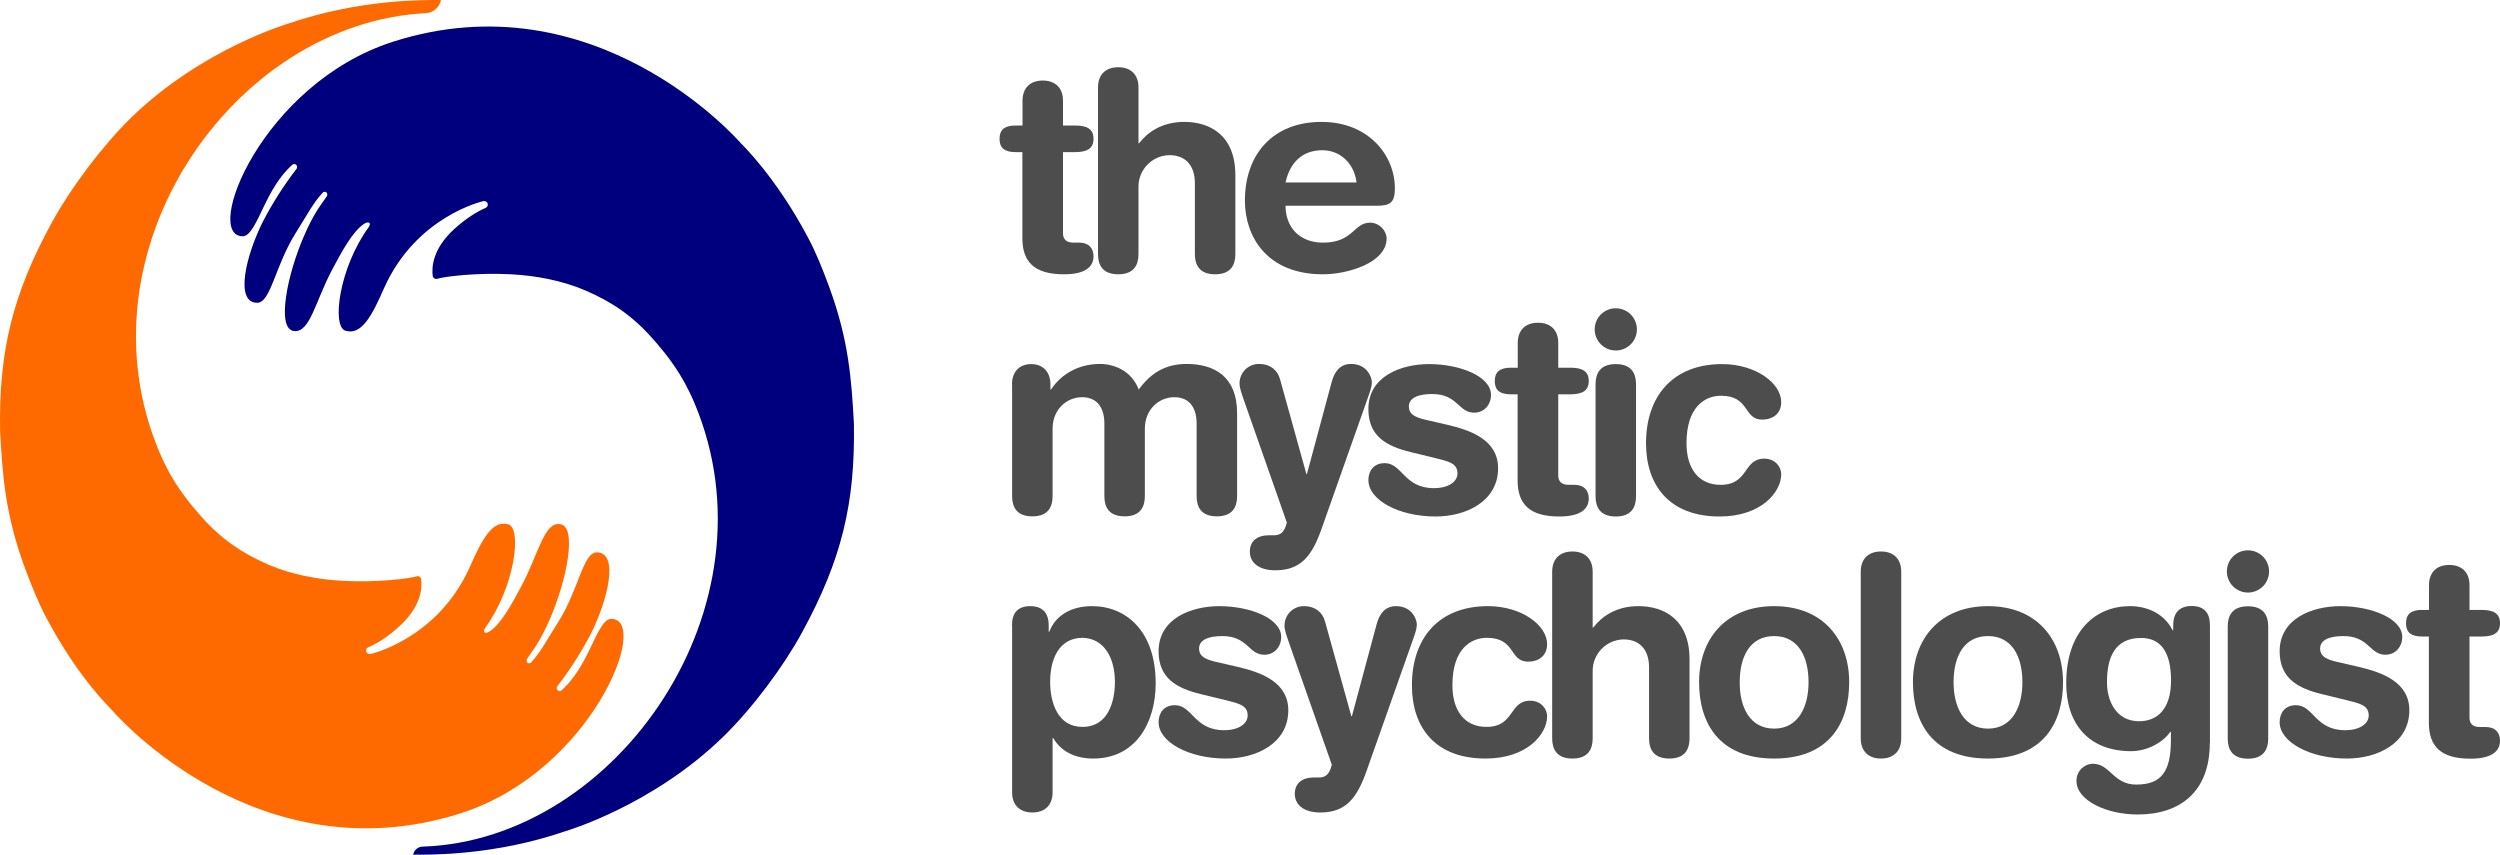
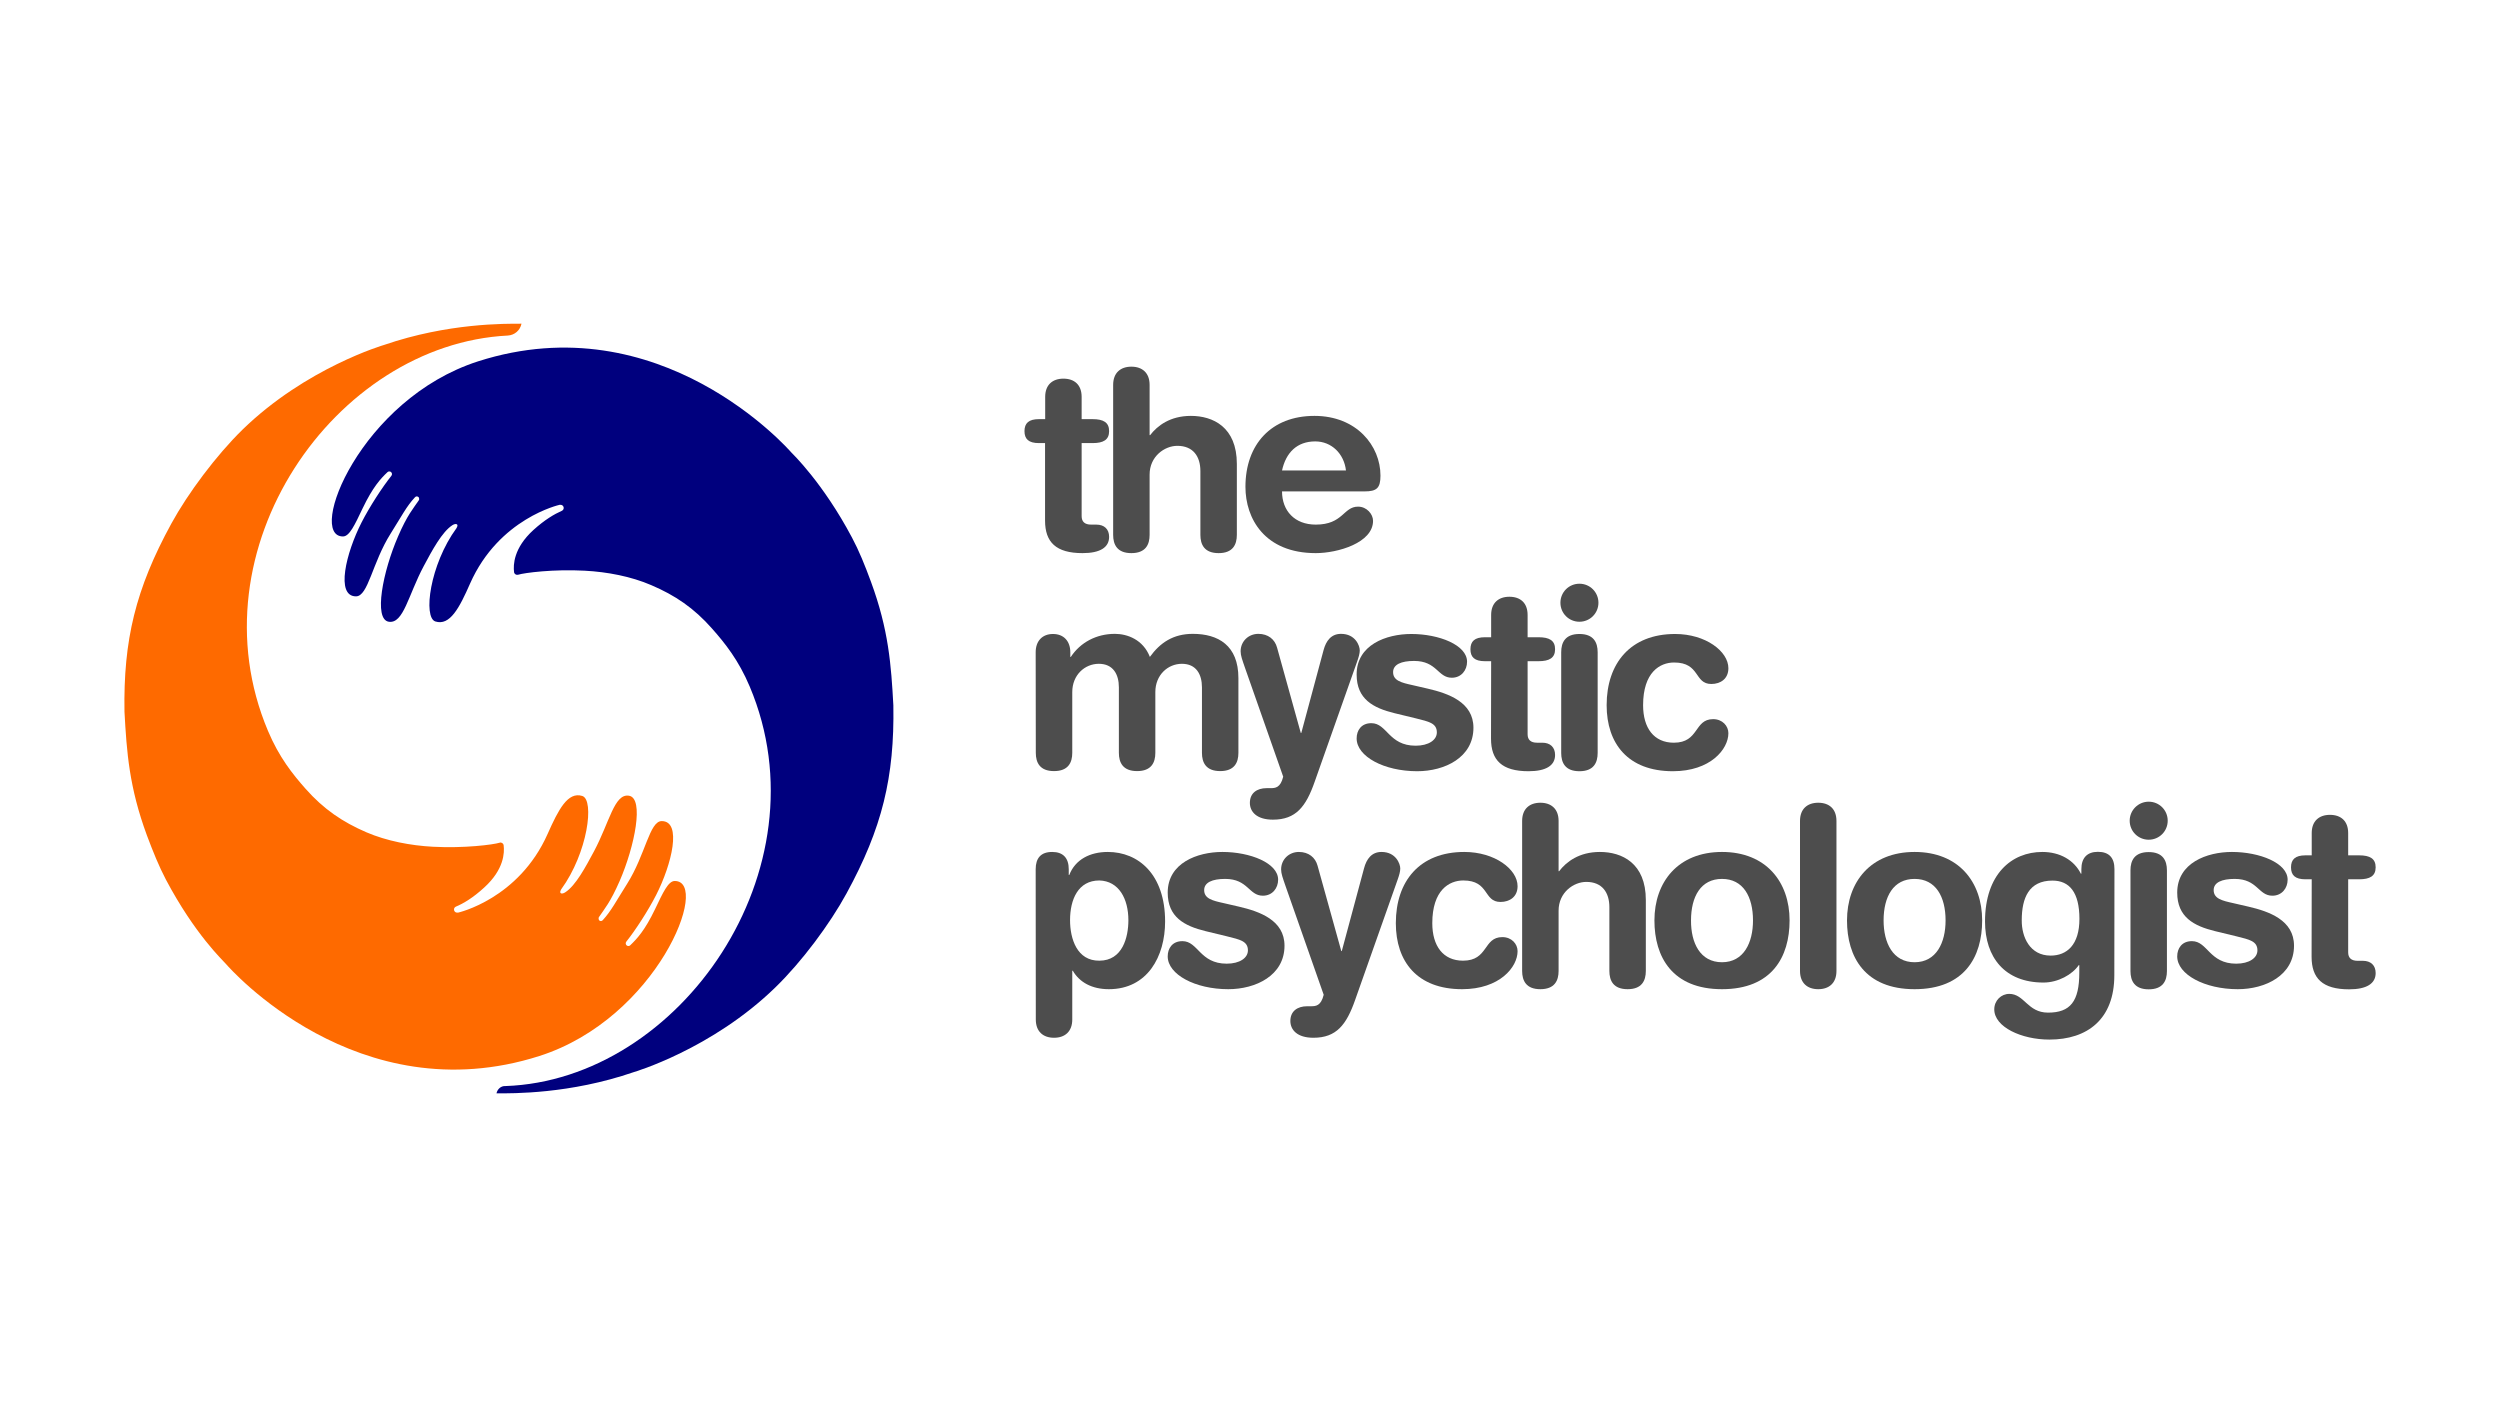
- <svg xmlns="http://www.w3.org/2000/svg" viewBox="0 0 1728.96 591.11">
-   <g transform="translate(-123.94 -212.6)">
-     <path d="m409.7 803.7c12.4 0 56.3.6 105.4-16.3 0 0 59.9-17.5 108.8-65.1 20.2-19.6 41.8-48.6 54.6-72.1 27.5-50.3 36.9-89.5 36-144.5-1.7-31-3.6-58-17.2-94.9-4.7-12.8-9.2-23.9-14.6-34-22.3-42.1-46.2-64.9-46.2-64.9-2.5-2.9-101-115.2-240.9-70.4-90.5 29.1-131.6 134.5-103.8 134.5 5 0 9-8.8 15.1-21.6 7.9-16.5 14-23 19.1-27.8a2.11 2.11 0 0 1 2.4-.3 2.08 2.08 0 0 1 .6 3.1 242.6 242.6 0 0 0 -22.9 35.8c-12 23.5-20.1 56.8-4.3 56.8 9.4 0 12.4-25.7 26.6-48.2 8.6-13.7 12.2-20.9 18.6-27.8a2 2 0 0 1 2-.7l.9.5a2.41 2.41 0 0 1 .1 2.5c-4.1 6.1-8.8 11.2-15.9 27.7-11.6 26.7-19 63.7-7.1 65.5 11.3 1.7 14.9-20.4 26.8-42.7 6.4-12 14.1-26.4 22.1-31.5 2.6-1.6 4.8-.9 3.4 1.7l-.3.6c-20.5 28-25.8 68.7-16.2 71.7 11.1 3.5 18.4-10.4 26.6-29.1 22.2-50.2 68.8-60.5 68.8-60.5h.6a2.41 2.41 0 0 1 1.1 4.6c-5.7 2.5-13.2 6.9-21.8 14.7-15.3 13.9-15.6 26.9-14.9 32.4a2.44 2.44 0 0 0 3.1 2c4.8-1.5 27.2-4.4 51.2-3.1 17.2.9 35.6 4.4 51.1 11.1 18.3 7.8 32.8 17.6 46.7 33.4 10 11.3 20.4 24.3 28.9 44.5 59.2 140.3-53.6 302.2-187.7 306.8a6.76 6.76 0 0 0 -6.8 5.6z" fill="#00007e" />
-     <path d="m428.9 212.6a11.29 11.29 0 0 1 -10.5 9.1c-132.8 6.7-243 164.3-184.2 303.6 8.5 20.2 18.9 33.2 28.9 44.5 13.9 15.7 28.4 25.5 46.7 33.4 15.6 6.7 34 10.2 51.1 11.1 24 1.3 46.4-1.6 51.2-3.1a2.38 2.38 0 0 1 3.1 2c.7 5.5.4 18.5-14.9 32.4-8.6 7.9-16 12.3-21.8 14.7a2.41 2.41 0 0 0 1.1 4.6h.6s46.6-10.4 68.8-60.5c8.3-18.7 15.5-32.6 26.6-29.1 9.5 3 4.2 43.7-16.2 71.7l-.3.6c-1.4 2.7.8 3.4 3.4 1.7 8.1-5.2 15.7-19.6 22.1-31.5 11.9-22.3 15.6-44.5 26.8-42.7 11.9 1.8 4.5 38.8-7.1 65.5-7.2 16.5-11.8 21.6-15.9 27.7a2.69 2.69 0 0 0 .1 2.5l.9.5a2 2 0 0 0 2-.7c6.4-7 10-14.2 18.6-27.8 14.2-22.5 17.2-48.2 26.6-48.2 15.8 0 7.7 33.3-4.3 56.8a242.6 242.6 0 0 1 -22.9 35.8 2.08 2.08 0 0 0 .6 3.1 2.11 2.11 0 0 0 2.4-.3c5.1-4.9 11.2-11.3 19.1-27.8 6.1-12.8 10.1-21.6 15.1-21.6 27.8 0-13.4 105.4-103.9 134.4-139.7 44.6-238.2-67.7-240.7-70.6s-23.9-22.8-46.2-64.9c-5.3-10.1-9.8-21.2-14.6-34-13.6-36.9-15.5-63.8-17.2-94.9-.9-55 8.5-94.2 36-144.5 12.8-23.4 34.5-52.4 54.6-72.1 48.9-47.6 108.8-65.1 108.8-65.1 49.2-16.9 93.1-16.3 105.5-16.3z" fill="#fe6a00" />
-     <g fill="#4d4d4d">
-       <path d="m831.1 317.8h-4.8c-7.9 0-11.1-3.1-11.1-9.2s3.3-9.2 11.1-9.2h4.8v-17.1c0-9.2 5.6-14 14-14s14 4.8 14 14v17.1h8.4c8.3 0 12.7 2.5 12.7 9.2s-4.4 9.2-12.7 9.2h-8.4v56.1c0 4.2 2.3 6.5 7.3 6.5h4c6.1 0 9.8 3.5 9.8 9.4 0 8.1-6.9 12.5-20.4 12.5-20.4 0-28.8-8.4-28.8-25v-59.5z" />
-       <path d="m883.3 273.1c0-9.2 5.6-14 14-14s14 4.8 14 14v38.6h.4c5.6-7.3 15.4-14.8 31.3-14.8 16.9 0 35.3 8.5 35.3 36.9v54.5c0 7.5-3.1 14-14 14s-14-6.5-14-14v-49c0-11.3-5.6-19.4-17.7-19.4a21.78 21.78 0 0 0 -21.3 22.1v46.3c0 7.5-3.1 14-14 14s-14-6.5-14-14z" />
-       <path d="m1013 354.9c0 14.8 9.6 25.5 25.9 25.5 21.1 0 21.1-13.8 32.5-13.8 6.7 0 11.5 5.8 11.5 10.9 0 16.9-27.1 24.8-44 24.8-39.2 0-54-26.5-54-50.9 0-32.6 19.8-54.5 53-54.5 32.3 0 50.7 22.9 50.7 45.9 0 9.6-2.9 12.1-12.3 12.1zm49.1-16.1c-1.5-12.9-11.1-22.3-23.6-22.3-14 0-22.5 8.6-25.5 22.3z" />
-       <path d="m823.8 478.4c0-8.5 5-14 13.3-14s13.3 5.6 13.3 14v3.6h.4c7.3-11.1 19.6-17.7 33.8-17.7 9.6 0 21.7 4.4 26.9 17.7 7.9-10.9 17.9-17.7 33-17.7 19.4 0 35 8.8 35 34v57.4c0 7.5-3.1 14-14 14s-14-6.5-14-14v-50.3c0-10-4.4-18.1-15.4-18.1-10.8 0-20.4 8.6-20.4 21.7v46.7c0 7.5-3.1 14-14 14s-14-6.5-14-14v-50.3c0-10-4.4-18.1-15.4-18.1-10.8 0-20.4 8.6-20.4 21.7v46.7c0 7.5-3.1 14-14 14s-14-6.5-14-14v-77.3z" />
-       <path d="m1027.4 540.4h.4l17.1-63.6c1.9-7.1 5.8-12.5 13.4-12.5 11.1 0 14.4 9.2 14.4 12.7 0 2.3-.8 5.2-2.1 8.8l-32.5 92c-6.7 19.2-14.4 29.2-32.1 29.2-12.5 0-17.7-6.1-17.7-12.9 0-7.5 5.4-11.3 12.9-11.3h2.9c3.7 0 7.7-.2 9.8-8.8l-29.2-83.2c-2.3-6.7-3.5-9.8-3.5-13.1a13.32 13.32 0 0 1 13.6-13.4c7.5 0 12.7 4.2 14.4 10.6z" />
-       <path d="m1112.3 464.4c21.3 0 42.8 8.5 42.8 21.3 0 6.5-4.4 12.3-11.7 12.3-10.9 0-11.3-12.9-29-12.9-9.8 0-16.1 2.7-16.1 8.6 0 6.5 6.3 8.1 15 10l11.7 2.7c15.9 3.7 35 10.4 35 30 0 22.9-22.1 33.4-43.2 33.4-25.4 0-46.5-11.3-46.5-25.2 0-6.1 3.5-11.7 11.3-11.7 12.1 0 13.3 17.3 34 17.3 10 0 16.3-4.4 16.3-10.2 0-7.1-6.1-8.3-16.1-10.8l-16.5-4c-16.3-4-29-10.8-29-29.6-.1-22.8 22.6-31.2 42-31.2z" />
-       <path d="m1173.6 485.3h-4.8c-7.9 0-11.1-3.1-11.1-9.2s3.3-9.2 11.1-9.2h4.8v-17.1c0-9.2 5.6-14 14-14s14 4.8 14 14v17.1h8.4c8.3 0 12.7 2.5 12.7 9.2s-4.4 9.2-12.7 9.2h-8.4v56.1c0 4.2 2.3 6.5 7.3 6.5h4c6.1 0 9.8 3.5 9.8 9.4 0 8.1-6.9 12.5-20.4 12.5-20.4 0-28.8-8.4-28.8-25v-59.5z" />
-       <path d="m1241.4 425.8a14.6 14.6 0 1 1 -14.6 14.6 14.55 14.55 0 0 1 14.6-14.6zm-14 52.6c0-7.5 3.1-14 14-14s14 6.5 14 14v77.4c0 7.5-3.1 14-14 14s-14-6.5-14-14z" />
-       <path d="m1314.9 464.4c23.4 0 40.9 13.3 40.9 26.3 0 8.1-6 12.1-13.1 12.1-13.3 0-8.4-16.5-28.6-16.5-10.9 0-23.8 7.5-23.8 32.8 0 17.5 8.3 28.8 23.6 28.8 19.6 0 15.4-18.1 30.2-18.1 7.1 0 11.7 5.2 11.7 10.8 0 12.3-13.8 29.2-42.6 29.2-34.6 0-50.9-21.3-50.9-50.7 0-32.2 18.3-54.7 52.6-54.7z" />
-       <path d="m823.8 645.1c0-8.6 4-13.3 12.7-13.3 8.3 0 12.7 4.6 12.7 13.3v4.4h.4c4.6-11.9 15.9-17.7 29.6-17.7 23.4 0 44 17.1 44 53.4 0 26.9-13.6 52-43.2 52-12.9 0-22.5-5.2-27.7-14.2h-.4v37.5c0 9.2-5.6 14-14 14s-14-4.8-14-14v-115.4zm48.9 8.6c-16.3 0-22.5 14.6-22.5 30.5 0 14.4 5.4 31.3 22.5 31.1 17.9 0 22.3-18.1 22.3-31.1 0-16.4-7.3-30.1-22.3-30.5z" />
-       <path d="m967.2 631.8c21.3 0 42.8 8.5 42.8 21.3 0 6.5-4.4 12.3-11.7 12.3-10.9 0-11.3-12.9-29-12.9-9.8 0-16.1 2.7-16.1 8.6 0 6.5 6.3 8.1 15 10l11.7 2.7c15.9 3.7 35 10.4 35 30 0 22.9-22.1 33.4-43.2 33.4-25.4 0-46.5-11.3-46.5-25.2 0-6.1 3.5-11.7 11.3-11.7 12.1 0 13.3 17.3 34 17.3 10 0 16.3-4.4 16.3-10.2 0-7.1-6.1-8.3-16.1-10.8l-16.5-4c-16.3-4-29-10.8-29-29.6 0-22.7 22.7-31.2 42-31.2z" />
-       <path d="m1058.5 707.9h.4l17.1-63.6c1.9-7.1 5.8-12.5 13.4-12.5 11.1 0 14.4 9.2 14.4 12.7 0 2.3-.8 5.2-2.1 8.8l-32.5 92c-6.7 19.2-14.4 29.2-32.1 29.2-12.5 0-17.7-6.1-17.7-12.9 0-7.5 5.4-11.3 12.9-11.3h2.9c3.7 0 7.7-.2 9.8-8.8l-29.2-83.2c-2.3-6.7-3.5-9.8-3.5-13.1a13.32 13.32 0 0 1 13.6-13.4c7.5 0 12.7 4.2 14.4 10.6z" />
-       <path d="m1153 631.8c23.4 0 40.9 13.3 40.9 26.3 0 8.1-6 12.1-13.1 12.1-13.3 0-8.4-16.5-28.6-16.5-10.9 0-23.8 7.5-23.8 32.8 0 17.5 8.3 28.8 23.6 28.8 19.6 0 15.4-18.1 30.2-18.1 7.1 0 11.7 5.2 11.7 10.8 0 12.3-13.8 29.2-42.6 29.2-34.6 0-50.9-21.3-50.9-50.7 0-32.2 18.2-54.7 52.6-54.7z" />
-       <path d="m1197.4 608c0-9.2 5.6-14 14-14s14 4.8 14 14v38.6h.4c5.6-7.3 15.4-14.8 31.3-14.8 16.9 0 35.3 8.5 35.3 36.9v54.5c0 7.5-3.1 14-14 14s-14-6.5-14-14v-49c0-11.3-5.6-19.4-17.7-19.4a21.78 21.78 0 0 0 -21.3 22.1v46.3c0 7.5-3.1 14-14 14s-14-6.5-14-14z" />
-       <path d="m1350.9 631.8c33.8 0 51.9 23 51.9 52.6 0 28-13.6 52.8-51.9 52.8s-51.9-24.8-51.9-52.8c0-29.5 18.1-52.6 51.9-52.6zm0 84.7c16.7 0 23.8-15 23.8-32.1 0-18.2-7.5-31.9-23.8-31.9s-23.8 13.6-23.8 31.9c-.1 17.2 7 32.1 23.8 32.1z" />
-       <path d="m1410.8 608c0-9.2 5.6-14 14-14s14 4.8 14 14v115.2c0 9.2-5.6 14-14 14s-14-4.8-14-14z" />
-       <path d="m1498.8 631.8c33.8 0 51.9 23 51.9 52.6 0 28-13.6 52.8-51.9 52.8s-51.9-24.8-51.9-52.8c0-29.5 18.1-52.6 51.9-52.6zm0 84.7c16.7 0 23.8-15 23.8-32.1 0-18.2-7.5-31.9-23.8-31.9s-23.8 13.6-23.8 31.9c0 17.2 7.1 32.1 23.8 32.1z" />
-       <path d="m1652.2 726.5c0 33.8-20.7 49.4-49.9 49.4-21.3 0-42.3-9.6-42.3-23.2a11.66 11.66 0 0 1 11.5-11.9c11.7 0 14 14.4 29.8 14.4 17.1 0 24-8.6 24-30.7v-5.8h-.4c-5 7.3-15.9 13.4-27.1 13.4-29.6 0-44.9-19.2-44.9-46.9 0-36.3 20.4-53.4 44-53.4 13.6 0 24.4 6.3 29.6 16.7h.4v-3.5c0-8.6 4.4-13.3 12.7-13.3 8.6 0 12.7 4.6 12.7 13.3v81.5zm-48.9-15.1c12.5 0 22.1-8.3 22.1-28.2 0-20.4-7.7-29.4-20.7-29.4-18.1 0-23.6 13.3-23.6 30.5-.1 12.8 6.2 27.1 22.2 27.1z" />
-       <path d="m1678.6 593.2a14.6 14.6 0 1 1 -14.6 14.6 14.55 14.55 0 0 1 14.6-14.6zm-14 52.7c0-7.5 3.1-14 14-14s14 6.5 14 14v77.4c0 7.5-3.1 14-14 14s-14-6.5-14-14z" />
-       <path d="m1742.5 631.8c21.3 0 42.8 8.5 42.8 21.3 0 6.5-4.4 12.3-11.7 12.3-10.9 0-11.3-12.9-29-12.9-9.8 0-16.1 2.7-16.1 8.6 0 6.5 6.3 8.1 15 10l11.7 2.7c15.9 3.7 35 10.4 35 30 0 22.9-22.1 33.4-43.2 33.4-25.4 0-46.5-11.3-46.5-25.2 0-6.1 3.5-11.7 11.3-11.7 12.1 0 13.3 17.3 34 17.3 10 0 16.3-4.4 16.3-10.2 0-7.1-6.1-8.3-16.1-10.8l-16.5-4c-16.3-4-29-10.8-29-29.6 0-22.7 22.7-31.2 42-31.2z" />
-       <path d="m1803.8 652.8h-4.8c-7.9 0-11.1-3.1-11.1-9.2s3.3-9.2 11.1-9.2h4.8v-17.1c0-9.2 5.6-14 14-14s14 4.8 14 14v17.1h8.4c8.3 0 12.7 2.5 12.7 9.2s-4.4 9.2-12.7 9.2h-8.4v56.1c0 4.2 2.3 6.5 7.3 6.5h4c6.1 0 9.8 3.5 9.8 9.4 0 8.1-6.9 12.5-20.4 12.5-20.4 0-28.8-8.4-28.8-25v-59.5z" />
-     </g>
+ <svg xmlns="http://www.w3.org/2000/svg" enable-background="new 0 0 1920 1080" viewBox="0 0 1920 1080">
+   <path d="m381.3 839.7c12.4 0 56.3.6 105.4-16.3 0 0 59.9-17.5 108.8-65.1 20.2-19.6 41.8-48.6 54.6-72.1 27.5-50.3 36.9-89.5 36-144.5-1.7-31-3.6-58-17.2-94.9-4.7-12.8-9.2-23.9-14.6-34-22.3-42.1-46.2-64.9-46.2-64.9-2.5-2.9-101-115.2-240.9-70.4-90.5 29.1-131.6 134.5-103.8 134.5 5 0 9-8.8 15.1-21.6 7.9-16.5 14-23 19.1-27.8.6-.6 1.6-.7 2.4-.3 1.1.6 1.4 2.1.6 3.1-7.1 8.9-16.7 23.7-22.9 35.8-12 23.5-20.1 56.8-4.3 56.8 9.4 0 12.4-25.7 26.6-48.2 8.6-13.7 12.2-20.9 18.6-27.8.5-.6 1.3-.9 2-.7l.9.5s.9 1.4.1 2.5c-4.1 6.1-8.8 11.2-15.9 27.7-11.6 26.7-19 63.7-7.1 65.5 11.3 1.7 14.9-20.4 26.8-42.7 6.4-12 14.1-26.4 22.1-31.5 2.6-1.6 4.8-.9 3.4 1.7-.1.2-.2.4-.3.6-20.5 28-25.8 68.7-16.2 71.7 11.1 3.5 18.4-10.4 26.6-29.1 22.2-50.2 68.8-60.5 68.8-60.5h.6c2.7-.1 3.5 3.5 1.1 4.6-5.7 2.5-13.2 6.9-21.8 14.7-15.3 13.9-15.6 26.9-14.9 32.4.2 1.5 1.7 2.4 3.1 2 4.8-1.5 27.2-4.4 51.2-3.1 17.2.9 35.6 4.4 51.1 11.1 18.3 7.8 32.8 17.6 46.7 33.4 10 11.3 20.4 24.3 28.9 44.5 59.2 140.3-53.6 302.2-187.7 306.8-3.3-.2-6.1 2.3-6.8 5.6z" fill="#00007e" />
+   <path d="m400.5 248.6c-1 5.1-5.3 8.8-10.5 9.1-132.8 6.7-243 164.3-184.2 303.6 8.5 20.2 18.9 33.2 28.9 44.5 13.9 15.7 28.4 25.5 46.7 33.4 15.6 6.7 34 10.2 51.1 11.1 24 1.3 46.4-1.6 51.2-3.1 1.4-.5 2.9.5 3.1 2 .7 5.5.4 18.5-14.9 32.4-8.6 7.9-16 12.3-21.8 14.7-2.4 1.1-1.6 4.7 1.1 4.6h.6s46.6-10.4 68.8-60.5c8.3-18.7 15.5-32.6 26.6-29.1 9.5 3 4.2 43.7-16.2 71.7-.1.2-.2.4-.3.6-1.4 2.7.8 3.4 3.4 1.7 8.1-5.2 15.7-19.6 22.1-31.5 11.9-22.3 15.6-44.5 26.8-42.7 11.9 1.8 4.5 38.8-7.1 65.5-7.2 16.5-11.8 21.6-15.9 27.7-.7 1.1.1 2.5.1 2.5l.9.5c.7.2 1.5-.1 2-.7 6.4-7 10-14.2 18.6-27.8 14.2-22.5 17.2-48.2 26.6-48.2 15.8 0 7.7 33.3-4.3 56.8-6.2 12.1-15.8 26.9-22.9 35.8-.8 1-.5 2.5.6 3.1.8.4 1.8.3 2.4-.3 5.1-4.9 11.2-11.3 19.1-27.8 6.1-12.8 10.1-21.6 15.1-21.6 27.8 0-13.4 105.4-103.9 134.4-139.7 44.6-238.2-67.7-240.7-70.6s-23.9-22.8-46.2-64.9c-5.3-10.1-9.8-21.2-14.6-34-13.6-36.9-15.5-63.8-17.2-94.9-.9-55 8.5-94.2 36-144.5 12.8-23.4 34.5-52.4 54.6-72.1 48.9-47.6 108.8-65.1 108.8-65.1 49.2-16.9 93.1-16.3 105.5-16.3z" fill="#fe6a00" />
+   <g fill="#4d4d4d">
+     <path d="m802.7 340.3h-4.8c-7.9 0-11.1-3.1-11.1-9.2s3.3-9.2 11.1-9.2h4.8v-17.1c0-9.2 5.6-14 14-14 8.5 0 14 4.8 14 14v17.1h8.4c8.3 0 12.7 2.5 12.7 9.2s-4.4 9.2-12.7 9.2h-8.4v56.1c0 4.2 2.3 6.5 7.3 6.5h4c6.1 0 9.8 3.5 9.8 9.4 0 8.1-6.9 12.5-20.4 12.5-20.4 0-28.8-8.4-28.8-25v-59.5z" />
+     <path d="m854.9 295.6c0-9.2 5.6-14 14-14s14 4.8 14 14v38.6h.4c5.6-7.3 15.4-14.8 31.3-14.8 16.9 0 35.3 8.5 35.3 36.9v54.5c0 7.5-3.1 14-14 14s-14-6.5-14-14v-49c0-11.3-5.6-19.4-17.7-19.4-9.8 0-21.3 8.1-21.3 22.1v46.3c0 7.5-3.1 14-14 14s-14-6.5-14-14z" />
+     <path d="m984.6 377.4c0 14.8 9.6 25.5 25.9 25.5 21.1 0 21.1-13.8 32.5-13.8 6.7 0 11.5 5.8 11.5 10.9 0 16.9-27.1 24.8-44 24.8-39.2 0-54-26.5-54-50.9 0-32.6 19.8-54.5 53-54.5 32.3 0 50.7 22.9 50.7 45.9 0 9.6-2.9 12.1-12.3 12.1zm49.1-16.1c-1.5-12.9-11.1-22.3-23.6-22.3-14 0-22.5 8.6-25.5 22.3z" />
+     <path d="m795.4 500.9c0-8.5 5-14 13.3-14s13.3 5.6 13.3 14v3.6h.4c7.3-11.1 19.6-17.7 33.8-17.7 9.6 0 21.7 4.4 26.9 17.7 7.9-10.9 17.9-17.7 33-17.7 19.4 0 35 8.8 35 34v57.4c0 7.5-3.1 14-14 14s-14-6.5-14-14v-50.3c0-10-4.4-18.1-15.4-18.1-10.8 0-20.4 8.6-20.4 21.7v46.7c0 7.5-3.1 14-14 14s-14-6.5-14-14v-50.3c0-10-4.4-18.1-15.4-18.1-10.8 0-20.4 8.6-20.4 21.7v46.7c0 7.5-3.1 14-14 14s-14-6.5-14-14z" />
+     <path d="m999 562.9h.4l17.1-63.6c1.9-7.1 5.8-12.5 13.4-12.5 11.1 0 14.4 9.2 14.4 12.7 0 2.3-.8 5.2-2.1 8.8l-32.5 92c-6.7 19.2-14.4 29.2-32.1 29.2-12.5 0-17.7-6.1-17.7-12.9 0-7.5 5.4-11.3 12.9-11.3h2.9c3.7 0 7.7-.2 9.8-8.8l-29.2-83.2c-2.3-6.7-3.5-9.8-3.5-13.1 0-7.7 6.1-13.4 13.6-13.4s12.7 4.2 14.4 10.6z" />
+     <path d="m1083.9 486.9c21.3 0 42.8 8.5 42.8 21.3 0 6.5-4.4 12.3-11.7 12.3-10.9 0-11.3-12.9-29-12.9-9.8 0-16.1 2.7-16.1 8.6 0 6.5 6.3 8.1 15 10l11.7 2.7c15.9 3.7 35 10.4 35 30 0 22.9-22.1 33.4-43.2 33.4-25.4 0-46.5-11.3-46.5-25.2 0-6.1 3.5-11.7 11.3-11.7 12.1 0 13.3 17.3 34 17.3 10 0 16.3-4.4 16.3-10.2 0-7.1-6.1-8.3-16.1-10.8l-16.5-4c-16.3-4-29-10.8-29-29.6-.1-22.8 22.6-31.2 42-31.2z" />
+     <path d="m1145.2 507.8h-4.8c-7.9 0-11.1-3.1-11.1-9.2s3.3-9.2 11.1-9.2h4.8v-17.1c0-9.2 5.6-14 14-14 8.5 0 14 4.8 14 14v17.1h8.4c8.3 0 12.7 2.5 12.7 9.2s-4.4 9.2-12.7 9.2h-8.4v56.1c0 4.2 2.3 6.5 7.3 6.5h4c6.1 0 9.8 3.5 9.8 9.4 0 8.1-6.9 12.5-20.4 12.5-20.4 0-28.8-8.4-28.8-25z" />
+     <path d="m1213 448.3c8.1 0 14.6 6.5 14.6 14.6s-6.5 14.6-14.6 14.6-14.6-6.5-14.6-14.6 6.5-14.6 14.6-14.6zm-14 52.6c0-7.5 3.1-14 14-14s14 6.5 14 14v77.4c0 7.5-3.1 14-14 14s-14-6.5-14-14z" />
+     <path d="m1286.5 486.9c23.4 0 40.9 13.3 40.9 26.3 0 8.1-6 12.1-13.1 12.1-13.3 0-8.4-16.5-28.6-16.5-10.9 0-23.8 7.5-23.8 32.8 0 17.5 8.3 28.8 23.6 28.8 19.6 0 15.4-18.1 30.2-18.1 7.1 0 11.7 5.2 11.7 10.8 0 12.3-13.8 29.2-42.6 29.2-34.6 0-50.9-21.3-50.9-50.7 0-32.2 18.3-54.7 52.6-54.7z" />
+     <path d="m795.4 667.6c0-8.6 4-13.3 12.7-13.3 8.3 0 12.7 4.6 12.7 13.3v4.4h.4c4.6-11.9 15.9-17.7 29.6-17.7 23.4 0 44 17.1 44 53.4 0 26.9-13.6 52-43.2 52-12.9 0-22.5-5.2-27.7-14.2h-.4v37.5c0 9.2-5.6 14-14 14s-14-4.8-14-14zm48.9 8.6c-16.3 0-22.5 14.6-22.5 30.5 0 14.4 5.4 31.3 22.5 31.1 17.9 0 22.3-18.1 22.3-31.1 0-16.4-7.3-30.1-22.3-30.5z" />
+     <path d="m938.8 654.3c21.3 0 42.8 8.5 42.8 21.3 0 6.5-4.4 12.3-11.7 12.3-10.9 0-11.3-12.9-29-12.9-9.8 0-16.1 2.7-16.1 8.6 0 6.5 6.3 8.1 15 10l11.7 2.7c15.9 3.7 35 10.4 35 30 0 22.9-22.1 33.4-43.2 33.4-25.4 0-46.5-11.3-46.5-25.2 0-6.1 3.5-11.7 11.3-11.7 12.1 0 13.3 17.3 34 17.3 10 0 16.3-4.4 16.3-10.2 0-7.1-6.1-8.3-16.1-10.8l-16.5-4c-16.3-4-29-10.8-29-29.6 0-22.7 22.7-31.2 42-31.2z" />
+     <path d="m1030.1 730.4h.4l17.1-63.6c1.9-7.1 5.8-12.5 13.4-12.5 11.1 0 14.4 9.2 14.4 12.7 0 2.3-.8 5.2-2.1 8.8l-32.5 92c-6.7 19.2-14.4 29.2-32.1 29.2-12.5 0-17.7-6.1-17.7-12.9 0-7.5 5.4-11.3 12.9-11.3h2.9c3.7 0 7.7-.2 9.8-8.8l-29.2-83.2c-2.3-6.7-3.5-9.8-3.5-13.1 0-7.7 6.1-13.4 13.6-13.4s12.7 4.2 14.4 10.6z" />
+     <path d="m1124.6 654.3c23.4 0 40.9 13.3 40.9 26.3 0 8.1-6 12.1-13.1 12.1-13.3 0-8.4-16.5-28.6-16.5-10.9 0-23.8 7.5-23.8 32.8 0 17.5 8.3 28.8 23.6 28.8 19.6 0 15.4-18.1 30.2-18.1 7.1 0 11.7 5.2 11.7 10.8 0 12.3-13.8 29.2-42.6 29.2-34.6 0-50.9-21.3-50.9-50.7 0-32.2 18.2-54.7 52.6-54.7z" />
+     <path d="m1169 630.5c0-9.2 5.6-14 14-14s14 4.8 14 14v38.6h.4c5.6-7.3 15.4-14.8 31.3-14.8 16.9 0 35.3 8.5 35.3 36.9v54.5c0 7.5-3.1 14-14 14s-14-6.5-14-14v-49c0-11.3-5.6-19.4-17.7-19.4-9.8 0-21.3 8.1-21.3 22.1v46.3c0 7.5-3.1 14-14 14s-14-6.5-14-14z" />
+     <path d="m1322.5 654.3c33.8 0 51.9 23 51.9 52.6 0 28-13.6 52.8-51.9 52.8-38.2 0-51.9-24.8-51.9-52.8 0-29.5 18.1-52.6 51.9-52.6zm0 84.7c16.7 0 23.8-15 23.8-32.1 0-18.2-7.5-31.9-23.8-31.9s-23.8 13.6-23.8 31.9c-.1 17.2 7 32.1 23.8 32.1z" />
+     <path d="m1382.4 630.5c0-9.2 5.6-14 14-14 8.5 0 14 4.8 14 14v115.2c0 9.2-5.6 14-14 14s-14-4.8-14-14z" />
+     <path d="m1470.4 654.3c33.8 0 51.9 23 51.9 52.6 0 28-13.6 52.8-51.9 52.8-38.2 0-51.9-24.8-51.9-52.8 0-29.5 18.1-52.6 51.9-52.6zm0 84.7c16.7 0 23.8-15 23.8-32.1 0-18.2-7.5-31.9-23.8-31.9s-23.8 13.6-23.8 31.9c0 17.2 7.1 32.1 23.8 32.1z" />
+     <path d="m1623.8 749c0 33.8-20.7 49.4-49.9 49.4-21.3 0-42.3-9.6-42.3-23.2 0-6.9 5.4-11.9 11.5-11.9 11.7 0 14 14.4 29.8 14.4 17.1 0 24-8.6 24-30.7v-5.8h-.4c-5 7.3-15.9 13.4-27.1 13.4-29.6 0-44.9-19.2-44.9-46.9 0-36.3 20.4-53.4 44-53.4 13.6 0 24.4 6.3 29.6 16.7h.4v-3.5c0-8.6 4.4-13.3 12.7-13.3 8.6 0 12.7 4.6 12.7 13.3zm-48.9-15.1c12.5 0 22.1-8.3 22.1-28.2 0-20.4-7.7-29.4-20.7-29.4-18.1 0-23.6 13.3-23.6 30.5-.1 12.8 6.2 27.1 22.2 27.1z" />
+     <path d="m1650.2 615.7c8.1 0 14.6 6.5 14.6 14.6s-6.5 14.6-14.6 14.6-14.6-6.5-14.6-14.6c0-8 6.5-14.6 14.6-14.6zm-14 52.7c0-7.5 3.1-14 14-14s14 6.5 14 14v77.4c0 7.5-3.1 14-14 14s-14-6.5-14-14z" />
+     <path d="m1714.1 654.3c21.3 0 42.8 8.5 42.8 21.3 0 6.5-4.4 12.3-11.7 12.3-10.9 0-11.3-12.9-29-12.9-9.8 0-16.1 2.7-16.1 8.6 0 6.5 6.3 8.1 15 10l11.7 2.7c15.9 3.7 35 10.4 35 30 0 22.9-22.1 33.4-43.2 33.4-25.4 0-46.5-11.3-46.5-25.2 0-6.1 3.5-11.7 11.3-11.7 12.1 0 13.3 17.3 34 17.3 10 0 16.3-4.4 16.3-10.2 0-7.1-6.1-8.3-16.1-10.8l-16.5-4c-16.3-4-29-10.8-29-29.6 0-22.7 22.7-31.2 42-31.2z" />
+     <path d="m1775.4 675.3h-4.8c-7.9 0-11.1-3.1-11.1-9.2s3.3-9.2 11.1-9.2h4.8v-17.1c0-9.2 5.6-14 14-14 8.5 0 14 4.8 14 14v17.1h8.4c8.3 0 12.7 2.5 12.7 9.2s-4.4 9.2-12.7 9.2h-8.4v56.1c0 4.2 2.3 6.5 7.3 6.5h4c6.1 0 9.8 3.5 9.8 9.4 0 8.1-6.9 12.5-20.4 12.5-20.4 0-28.8-8.4-28.8-25z" />
  </g>
</svg>
